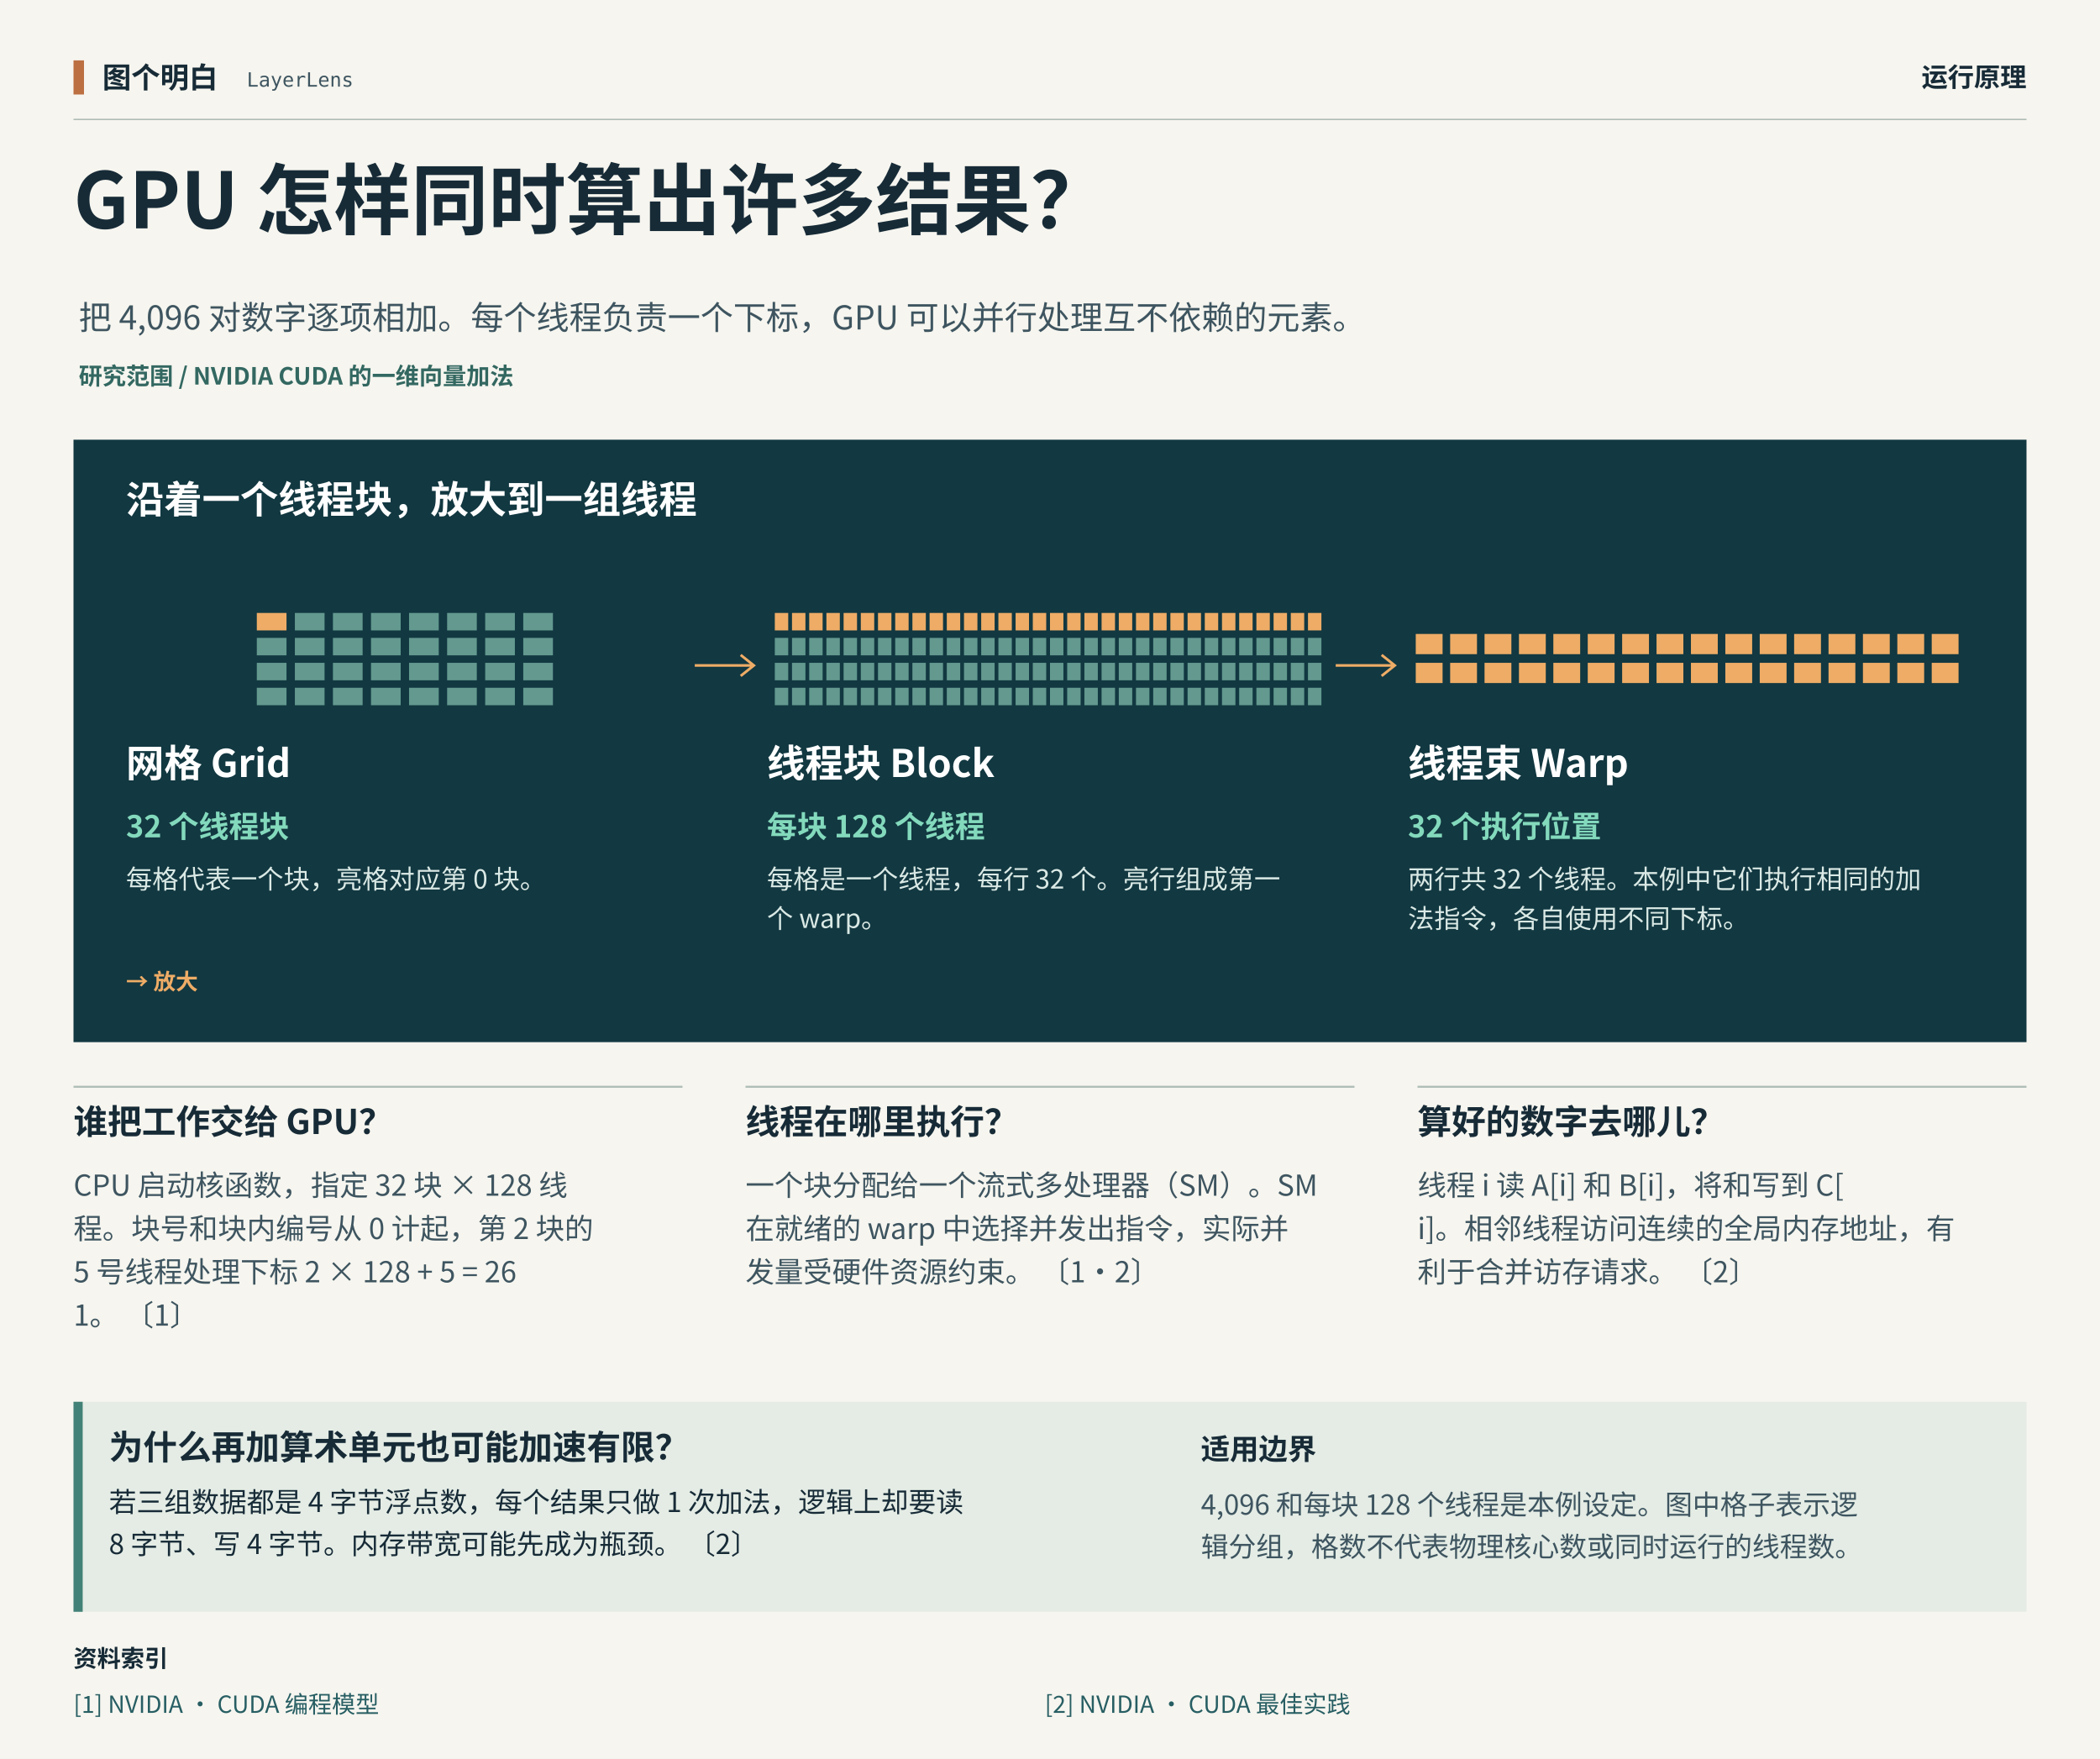
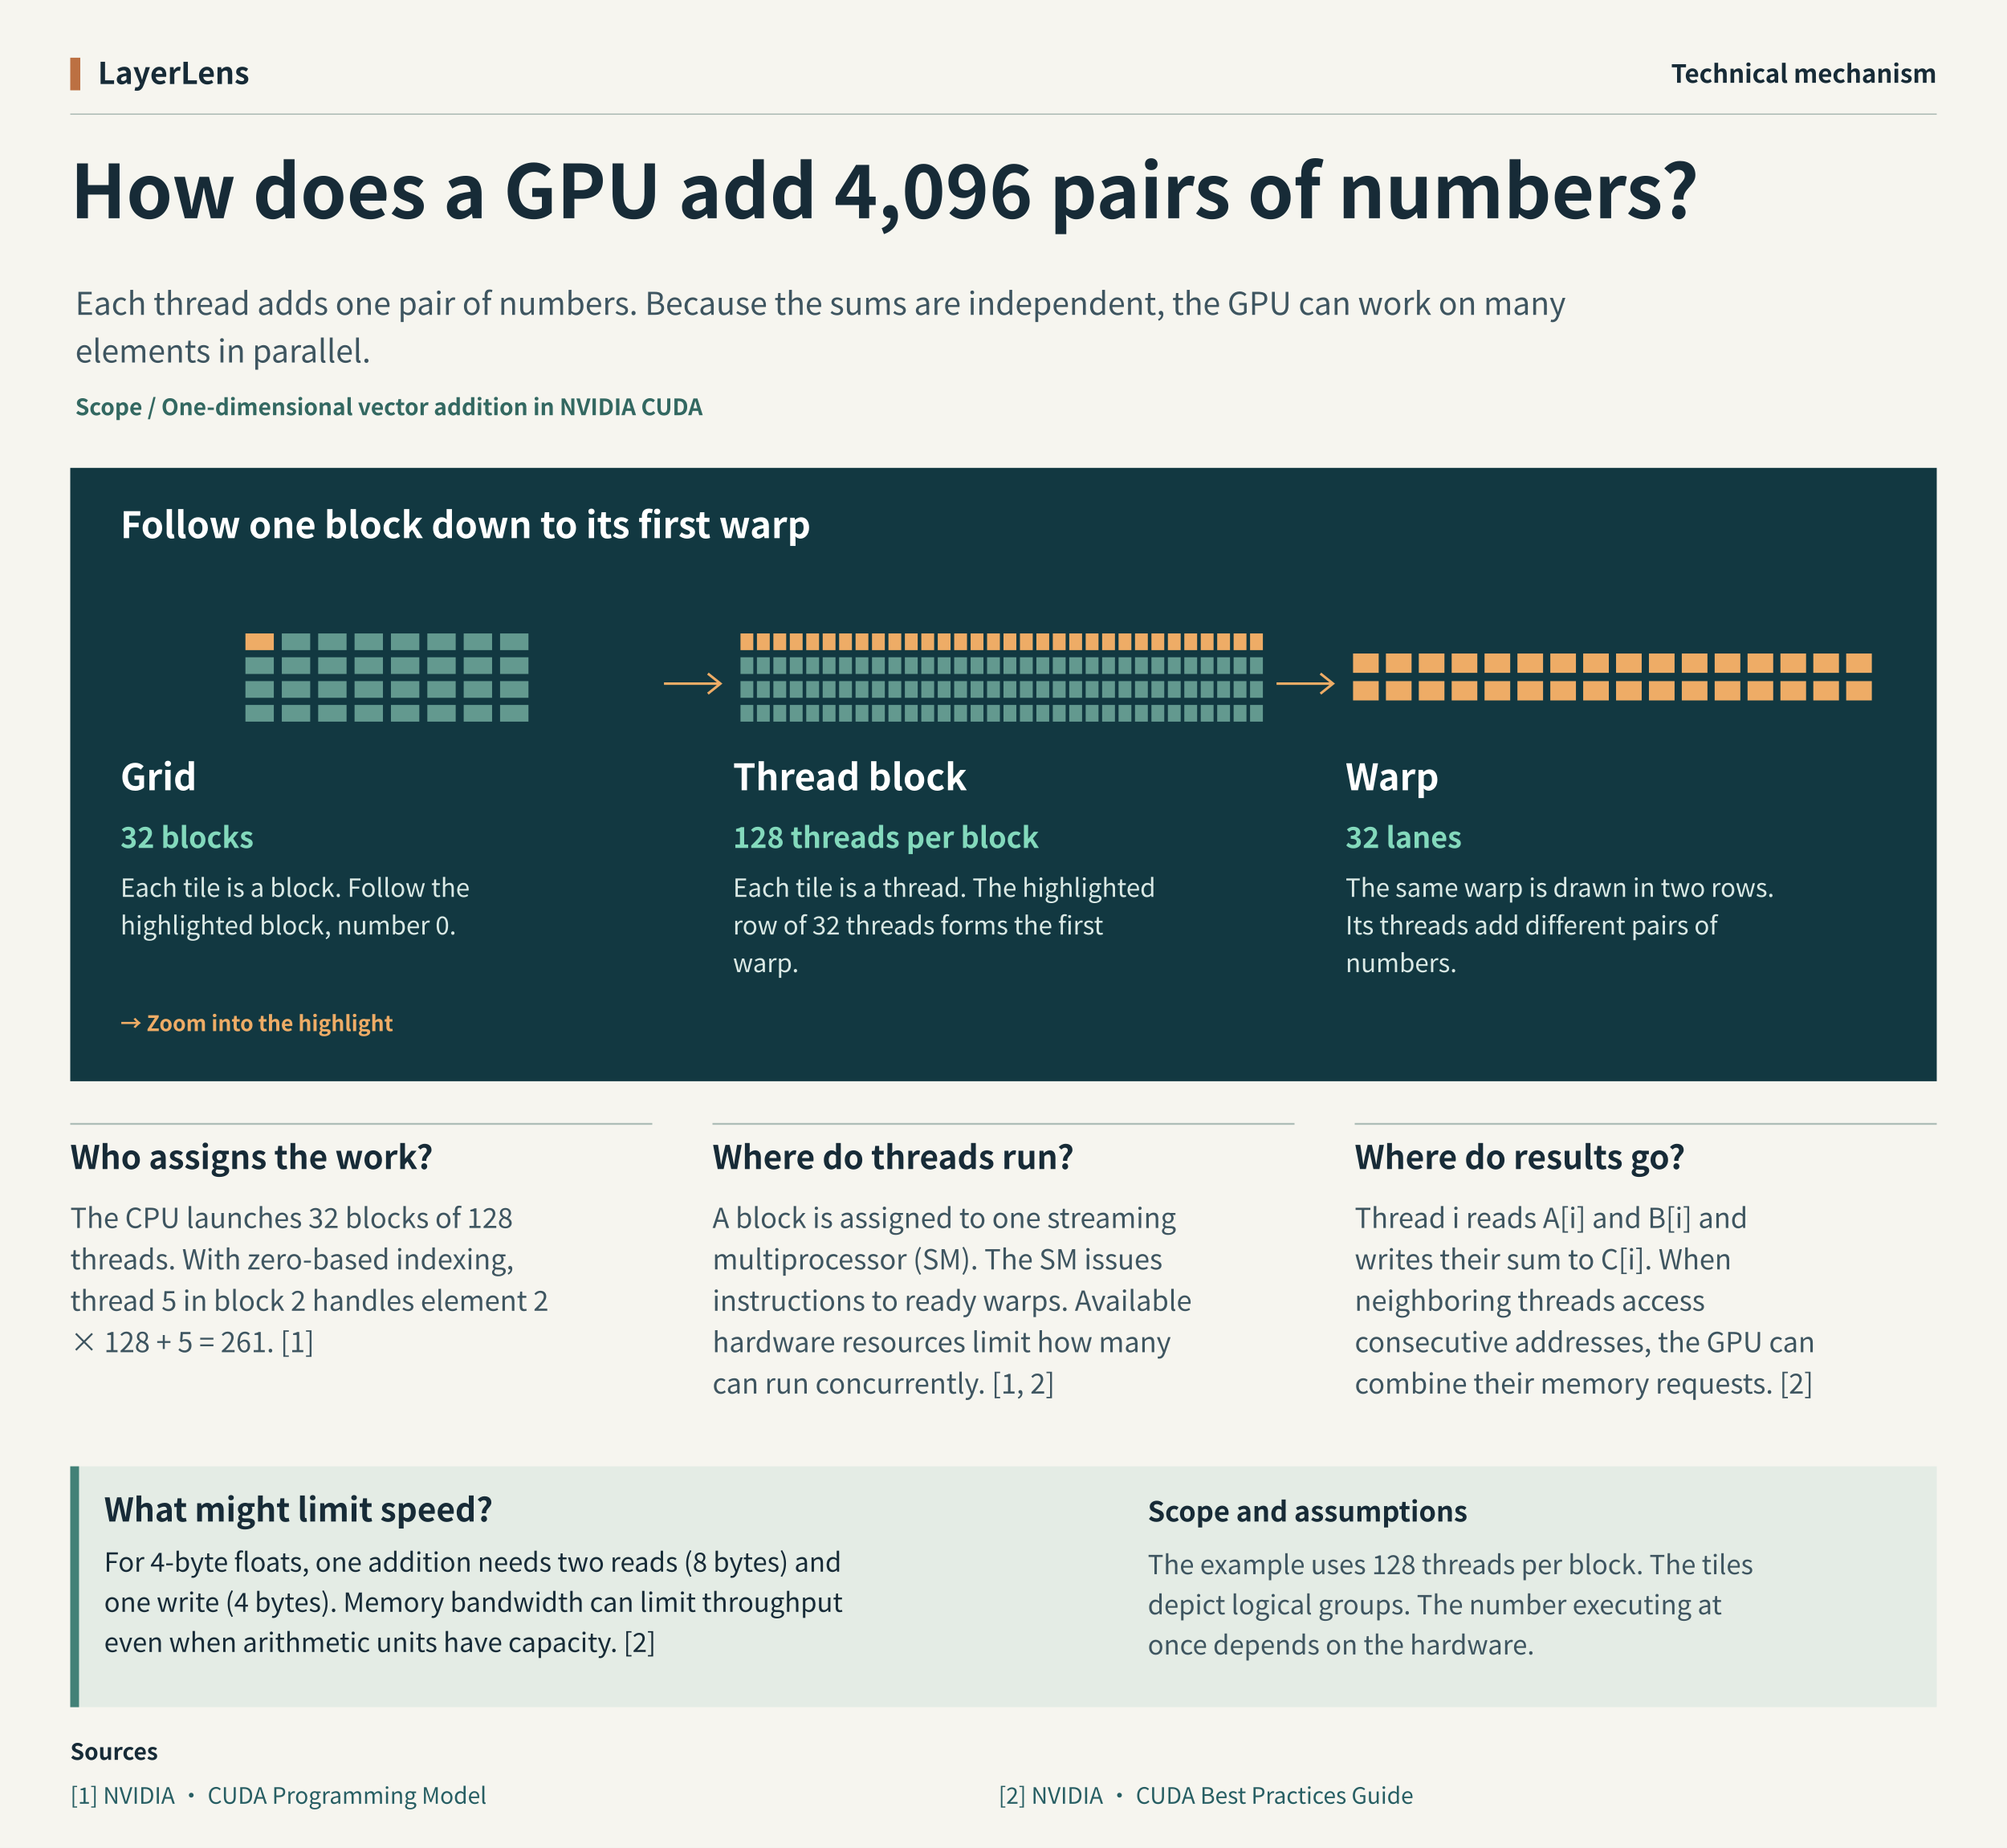
- <svg xmlns="http://www.w3.org/2000/svg" xmlns:xlink="http://www.w3.org/1999/xlink" width="1600" height="1340" viewBox="0 0 1600 1340" role="img" aria-labelledby="t d">
-   <rect x="0" y="0" width="1600" height="1340" fill="#f6f5ef" />
+ <svg xmlns="http://www.w3.org/2000/svg" xmlns:xlink="http://www.w3.org/1999/xlink" width="1600" height="1473" viewBox="0 0 1600 1473" role="img" aria-labelledby="t d">
+   <rect x="0" y="0" width="1600" height="1473" fill="#f6f5ef" />
  <g font-family="PingFang SC,Microsoft YaHei,Noto Sans CJK SC,Arial,sans-serif">
    <rect x="56" y="46" width="8" height="26" fill="#bc7042" />
-     <text x="78" y="67" fill="#172b37" font-size="22" font-weight="700">图个明白</text>
-     <text x="188" y="66" fill="#3e5560" font-size="15" font-weight="500" font-family="Menlo,Consolas,monospace">LayerLens</text>
-     <text x="1544" y="66" fill="#172b37" font-size="20" font-weight="600" text-anchor="end">运行原理</text>
+     <text x="78" y="67" fill="#172b37" font-size="24" font-weight="700">LayerLens</text>
+     <text x="1544" y="66" fill="#172b37" font-size="20" font-weight="600" text-anchor="end">Technical mechanism</text>
    <path d="M56 91H1544" fill="none" stroke="#adbbb4" stroke-width="1" />
-     <text x="56" y="174" fill="#172b37" font-size="59" font-weight="750">GPU 怎样同时算出许多结果？</text>
-     <text x="60" y="251" fill="#3e5560" font-size="25" font-weight="400">把 4,096 对数字逐项相加。每个线程负责一个下标，GPU 可以并行处理互不依赖的元素。</text>
-     <text x="60" y="293" fill="#336861" font-size="18" font-weight="550">研究范围  /  NVIDIA CUDA 的一维向量加法</text>
-     <rect x="56" y="335" width="1488" height="459" fill="#123841" />
-     <text x="96" y="391" fill="#ffffff" font-size="29" font-weight="650">沿着一个线程块，放大到一组线程</text>
-     <rect x="195.667" y="467" width="22.62" height="13.3" fill="#eeac66" />
-     <rect x="224.667" y="467" width="22.62" height="13.3" fill="#63998f" />
-     <rect x="253.667" y="467" width="22.62" height="13.3" fill="#63998f" />
-     <rect x="282.667" y="467" width="22.62" height="13.3" fill="#63998f" />
-     <rect x="311.667" y="467" width="22.62" height="13.3" fill="#63998f" />
-     <rect x="340.667" y="467" width="22.62" height="13.3" fill="#63998f" />
-     <rect x="369.667" y="467" width="22.62" height="13.3" fill="#63998f" />
-     <rect x="398.667" y="467" width="22.62" height="13.3" fill="#63998f" />
-     <rect x="195.667" y="486" width="22.62" height="13.3" fill="#63998f" />
-     <rect x="224.667" y="486" width="22.62" height="13.3" fill="#63998f" />
-     <rect x="253.667" y="486" width="22.62" height="13.3" fill="#63998f" />
-     <rect x="282.667" y="486" width="22.62" height="13.3" fill="#63998f" />
-     <rect x="311.667" y="486" width="22.62" height="13.3" fill="#63998f" />
-     <rect x="340.667" y="486" width="22.62" height="13.3" fill="#63998f" />
-     <rect x="369.667" y="486" width="22.62" height="13.3" fill="#63998f" />
-     <rect x="398.667" y="486" width="22.62" height="13.3" fill="#63998f" />
-     <rect x="195.667" y="505" width="22.62" height="13.3" fill="#63998f" />
+     <text x="56" y="174" fill="#172b37" font-size="59" font-weight="750">How does a GPU add 4,096 pairs of numbers?</text>
+     <text x="60" y="251" fill="#3e5560" font-size="25" font-weight="400">Each thread adds one pair of numbers. Because the sums are independent, the GPU can work on many</text>
+     <text x="60" y="289" fill="#3e5560" font-size="25" font-weight="400">elements in parallel.</text>
+     <text x="60" y="331" fill="#336861" font-size="18" font-weight="550">Scope  /  One-dimensional vector addition in NVIDIA CUDA</text>
+     <rect x="56" y="373" width="1488" height="489" fill="#123841" />
+     <text x="96" y="429" fill="#ffffff" font-size="29" font-weight="650">Follow one block down to its first warp</text>
+     <rect x="195.667" y="505" width="22.62" height="13.3" fill="#eeac66" />
    <rect x="224.667" y="505" width="22.62" height="13.3" fill="#63998f" />
    <rect x="253.667" y="505" width="22.62" height="13.3" fill="#63998f" />
    <rect x="282.667" y="505" width="22.62" height="13.3" fill="#63998f" />
    <rect x="311.667" y="505" width="22.62" height="13.3" fill="#63998f" />
    <rect x="340.667" y="505" width="22.62" height="13.3" fill="#63998f" />
    <rect x="369.667" y="505" width="22.62" height="13.3" fill="#63998f" />
    <rect x="398.667" y="505" width="22.62" height="13.3" fill="#63998f" />
    <rect x="195.667" y="524" width="22.62" height="13.3" fill="#63998f" />
    <rect x="224.667" y="524" width="22.62" height="13.3" fill="#63998f" />
    <rect x="253.667" y="524" width="22.62" height="13.3" fill="#63998f" />
    <rect x="282.667" y="524" width="22.62" height="13.3" fill="#63998f" />
    <rect x="311.667" y="524" width="22.62" height="13.3" fill="#63998f" />
    <rect x="340.667" y="524" width="22.62" height="13.3" fill="#63998f" />
    <rect x="369.667" y="524" width="22.62" height="13.3" fill="#63998f" />
    <rect x="398.667" y="524" width="22.62" height="13.3" fill="#63998f" />
-     <text x="96" y="592" fill="#ffffff" font-size="29" font-weight="700">网格 Grid</text>
-     <text x="96" y="638" fill="#83d9bc" font-size="23" font-weight="570">32 个线程块</text>
-     <text x="96" y="677" fill="#dae9e5" font-size="20" font-weight="400">每格代表一个块，亮格对应第 0 块。</text>
-     <path d="M529.333 507h45m-10-8 10 8-10 8" fill="none" stroke="#eeac66" stroke-width="2" />
-     <rect x="590.333" y="467" width="10.221" height="13.3" fill="#eeac66" />
-     <rect x="603.437" y="467" width="10.221" height="13.3" fill="#eeac66" />
-     <rect x="616.542" y="467" width="10.221" height="13.3" fill="#eeac66" />
-     <rect x="629.646" y="467" width="10.221" height="13.3" fill="#eeac66" />
-     <rect x="642.75" y="467" width="10.221" height="13.3" fill="#eeac66" />
-     <rect x="655.854" y="467" width="10.221" height="13.3" fill="#eeac66" />
-     <rect x="668.958" y="467" width="10.221" height="13.3" fill="#eeac66" />
-     <rect x="682.062" y="467" width="10.221" height="13.3" fill="#eeac66" />
-     <rect x="695.167" y="467" width="10.221" height="13.3" fill="#eeac66" />
-     <rect x="708.271" y="467" width="10.221" height="13.3" fill="#eeac66" />
-     <rect x="721.375" y="467" width="10.221" height="13.3" fill="#eeac66" />
-     <rect x="734.479" y="467" width="10.221" height="13.3" fill="#eeac66" />
-     <rect x="747.583" y="467" width="10.221" height="13.3" fill="#eeac66" />
-     <rect x="760.687" y="467" width="10.221" height="13.3" fill="#eeac66" />
-     <rect x="773.792" y="467" width="10.221" height="13.3" fill="#eeac66" />
-     <rect x="786.896" y="467" width="10.221" height="13.3" fill="#eeac66" />
-     <rect x="800" y="467" width="10.221" height="13.3" fill="#eeac66" />
-     <rect x="813.104" y="467" width="10.221" height="13.3" fill="#eeac66" />
-     <rect x="826.208" y="467" width="10.221" height="13.3" fill="#eeac66" />
-     <rect x="839.312" y="467" width="10.221" height="13.3" fill="#eeac66" />
-     <rect x="852.417" y="467" width="10.221" height="13.3" fill="#eeac66" />
-     <rect x="865.521" y="467" width="10.221" height="13.3" fill="#eeac66" />
-     <rect x="878.625" y="467" width="10.221" height="13.3" fill="#eeac66" />
-     <rect x="891.729" y="467" width="10.221" height="13.3" fill="#eeac66" />
-     <rect x="904.833" y="467" width="10.221" height="13.3" fill="#eeac66" />
-     <rect x="917.937" y="467" width="10.221" height="13.3" fill="#eeac66" />
-     <rect x="931.042" y="467" width="10.221" height="13.3" fill="#eeac66" />
-     <rect x="944.146" y="467" width="10.221" height="13.3" fill="#eeac66" />
-     <rect x="957.25" y="467" width="10.221" height="13.3" fill="#eeac66" />
-     <rect x="970.354" y="467" width="10.221" height="13.3" fill="#eeac66" />
-     <rect x="983.458" y="467" width="10.221" height="13.3" fill="#eeac66" />
-     <rect x="996.562" y="467" width="10.221" height="13.3" fill="#eeac66" />
-     <rect x="590.333" y="486" width="10.221" height="13.3" fill="#63998f" />
-     <rect x="603.437" y="486" width="10.221" height="13.3" fill="#63998f" />
-     <rect x="616.542" y="486" width="10.221" height="13.3" fill="#63998f" />
-     <rect x="629.646" y="486" width="10.221" height="13.3" fill="#63998f" />
-     <rect x="642.75" y="486" width="10.221" height="13.3" fill="#63998f" />
-     <rect x="655.854" y="486" width="10.221" height="13.3" fill="#63998f" />
-     <rect x="668.958" y="486" width="10.221" height="13.3" fill="#63998f" />
-     <rect x="682.062" y="486" width="10.221" height="13.3" fill="#63998f" />
-     <rect x="695.167" y="486" width="10.221" height="13.3" fill="#63998f" />
-     <rect x="708.271" y="486" width="10.221" height="13.3" fill="#63998f" />
-     <rect x="721.375" y="486" width="10.221" height="13.3" fill="#63998f" />
-     <rect x="734.479" y="486" width="10.221" height="13.3" fill="#63998f" />
-     <rect x="747.583" y="486" width="10.221" height="13.3" fill="#63998f" />
-     <rect x="760.687" y="486" width="10.221" height="13.3" fill="#63998f" />
-     <rect x="773.792" y="486" width="10.221" height="13.3" fill="#63998f" />
-     <rect x="786.896" y="486" width="10.221" height="13.3" fill="#63998f" />
-     <rect x="800" y="486" width="10.221" height="13.3" fill="#63998f" />
-     <rect x="813.104" y="486" width="10.221" height="13.3" fill="#63998f" />
-     <rect x="826.208" y="486" width="10.221" height="13.3" fill="#63998f" />
-     <rect x="839.312" y="486" width="10.221" height="13.3" fill="#63998f" />
-     <rect x="852.417" y="486" width="10.221" height="13.3" fill="#63998f" />
-     <rect x="865.521" y="486" width="10.221" height="13.3" fill="#63998f" />
-     <rect x="878.625" y="486" width="10.221" height="13.3" fill="#63998f" />
-     <rect x="891.729" y="486" width="10.221" height="13.3" fill="#63998f" />
-     <rect x="904.833" y="486" width="10.221" height="13.3" fill="#63998f" />
-     <rect x="917.937" y="486" width="10.221" height="13.3" fill="#63998f" />
-     <rect x="931.042" y="486" width="10.221" height="13.3" fill="#63998f" />
-     <rect x="944.146" y="486" width="10.221" height="13.3" fill="#63998f" />
-     <rect x="957.25" y="486" width="10.221" height="13.3" fill="#63998f" />
-     <rect x="970.354" y="486" width="10.221" height="13.3" fill="#63998f" />
-     <rect x="983.458" y="486" width="10.221" height="13.3" fill="#63998f" />
-     <rect x="996.562" y="486" width="10.221" height="13.3" fill="#63998f" />
-     <rect x="590.333" y="505" width="10.221" height="13.3" fill="#63998f" />
-     <rect x="603.437" y="505" width="10.221" height="13.3" fill="#63998f" />
-     <rect x="616.542" y="505" width="10.221" height="13.3" fill="#63998f" />
-     <rect x="629.646" y="505" width="10.221" height="13.3" fill="#63998f" />
-     <rect x="642.75" y="505" width="10.221" height="13.3" fill="#63998f" />
-     <rect x="655.854" y="505" width="10.221" height="13.3" fill="#63998f" />
-     <rect x="668.958" y="505" width="10.221" height="13.3" fill="#63998f" />
-     <rect x="682.062" y="505" width="10.221" height="13.3" fill="#63998f" />
-     <rect x="695.167" y="505" width="10.221" height="13.3" fill="#63998f" />
-     <rect x="708.271" y="505" width="10.221" height="13.3" fill="#63998f" />
-     <rect x="721.375" y="505" width="10.221" height="13.3" fill="#63998f" />
-     <rect x="734.479" y="505" width="10.221" height="13.3" fill="#63998f" />
-     <rect x="747.583" y="505" width="10.221" height="13.3" fill="#63998f" />
-     <rect x="760.687" y="505" width="10.221" height="13.3" fill="#63998f" />
-     <rect x="773.792" y="505" width="10.221" height="13.3" fill="#63998f" />
-     <rect x="786.896" y="505" width="10.221" height="13.3" fill="#63998f" />
-     <rect x="800" y="505" width="10.221" height="13.3" fill="#63998f" />
-     <rect x="813.104" y="505" width="10.221" height="13.3" fill="#63998f" />
-     <rect x="826.208" y="505" width="10.221" height="13.3" fill="#63998f" />
-     <rect x="839.312" y="505" width="10.221" height="13.3" fill="#63998f" />
-     <rect x="852.417" y="505" width="10.221" height="13.3" fill="#63998f" />
-     <rect x="865.521" y="505" width="10.221" height="13.3" fill="#63998f" />
-     <rect x="878.625" y="505" width="10.221" height="13.3" fill="#63998f" />
-     <rect x="891.729" y="505" width="10.221" height="13.3" fill="#63998f" />
-     <rect x="904.833" y="505" width="10.221" height="13.3" fill="#63998f" />
-     <rect x="917.937" y="505" width="10.221" height="13.3" fill="#63998f" />
-     <rect x="931.042" y="505" width="10.221" height="13.3" fill="#63998f" />
-     <rect x="944.146" y="505" width="10.221" height="13.3" fill="#63998f" />
-     <rect x="957.25" y="505" width="10.221" height="13.3" fill="#63998f" />
-     <rect x="970.354" y="505" width="10.221" height="13.3" fill="#63998f" />
-     <rect x="983.458" y="505" width="10.221" height="13.3" fill="#63998f" />
-     <rect x="996.562" y="505" width="10.221" height="13.3" fill="#63998f" />
+     <rect x="195.667" y="543" width="22.62" height="13.3" fill="#63998f" />
+     <rect x="224.667" y="543" width="22.62" height="13.3" fill="#63998f" />
+     <rect x="253.667" y="543" width="22.62" height="13.3" fill="#63998f" />
+     <rect x="282.667" y="543" width="22.62" height="13.3" fill="#63998f" />
+     <rect x="311.667" y="543" width="22.62" height="13.3" fill="#63998f" />
+     <rect x="340.667" y="543" width="22.62" height="13.3" fill="#63998f" />
+     <rect x="369.667" y="543" width="22.62" height="13.3" fill="#63998f" />
+     <rect x="398.667" y="543" width="22.62" height="13.3" fill="#63998f" />
+     <rect x="195.667" y="562" width="22.62" height="13.3" fill="#63998f" />
+     <rect x="224.667" y="562" width="22.62" height="13.3" fill="#63998f" />
+     <rect x="253.667" y="562" width="22.62" height="13.3" fill="#63998f" />
+     <rect x="282.667" y="562" width="22.62" height="13.3" fill="#63998f" />
+     <rect x="311.667" y="562" width="22.62" height="13.3" fill="#63998f" />
+     <rect x="340.667" y="562" width="22.62" height="13.3" fill="#63998f" />
+     <rect x="369.667" y="562" width="22.62" height="13.3" fill="#63998f" />
+     <rect x="398.667" y="562" width="22.62" height="13.3" fill="#63998f" />
+     <text x="96" y="630" fill="#ffffff" font-size="29" font-weight="700">Grid</text>
+     <text x="96" y="676" fill="#83d9bc" font-size="23" font-weight="570">32 blocks</text>
+     <text x="96" y="715" fill="#dae9e5" font-size="20" font-weight="400">Each tile is a block. Follow the</text>
+     <text x="96" y="745" fill="#dae9e5" font-size="20" font-weight="400">highlighted block, number 0.</text>
+     <path d="M529.333 545h45m-10-8 10 8-10 8" fill="none" stroke="#eeac66" stroke-width="2" />
+     <rect x="590.333" y="505" width="10.221" height="13.3" fill="#eeac66" />
+     <rect x="603.437" y="505" width="10.221" height="13.3" fill="#eeac66" />
+     <rect x="616.542" y="505" width="10.221" height="13.3" fill="#eeac66" />
+     <rect x="629.646" y="505" width="10.221" height="13.3" fill="#eeac66" />
+     <rect x="642.75" y="505" width="10.221" height="13.3" fill="#eeac66" />
+     <rect x="655.854" y="505" width="10.221" height="13.3" fill="#eeac66" />
+     <rect x="668.958" y="505" width="10.221" height="13.3" fill="#eeac66" />
+     <rect x="682.062" y="505" width="10.221" height="13.3" fill="#eeac66" />
+     <rect x="695.167" y="505" width="10.221" height="13.3" fill="#eeac66" />
+     <rect x="708.271" y="505" width="10.221" height="13.3" fill="#eeac66" />
+     <rect x="721.375" y="505" width="10.221" height="13.3" fill="#eeac66" />
+     <rect x="734.479" y="505" width="10.221" height="13.3" fill="#eeac66" />
+     <rect x="747.583" y="505" width="10.221" height="13.3" fill="#eeac66" />
+     <rect x="760.687" y="505" width="10.221" height="13.3" fill="#eeac66" />
+     <rect x="773.792" y="505" width="10.221" height="13.3" fill="#eeac66" />
+     <rect x="786.896" y="505" width="10.221" height="13.3" fill="#eeac66" />
+     <rect x="800" y="505" width="10.221" height="13.3" fill="#eeac66" />
+     <rect x="813.104" y="505" width="10.221" height="13.3" fill="#eeac66" />
+     <rect x="826.208" y="505" width="10.221" height="13.3" fill="#eeac66" />
+     <rect x="839.312" y="505" width="10.221" height="13.3" fill="#eeac66" />
+     <rect x="852.417" y="505" width="10.221" height="13.3" fill="#eeac66" />
+     <rect x="865.521" y="505" width="10.221" height="13.3" fill="#eeac66" />
+     <rect x="878.625" y="505" width="10.221" height="13.3" fill="#eeac66" />
+     <rect x="891.729" y="505" width="10.221" height="13.3" fill="#eeac66" />
+     <rect x="904.833" y="505" width="10.221" height="13.3" fill="#eeac66" />
+     <rect x="917.937" y="505" width="10.221" height="13.3" fill="#eeac66" />
+     <rect x="931.042" y="505" width="10.221" height="13.3" fill="#eeac66" />
+     <rect x="944.146" y="505" width="10.221" height="13.3" fill="#eeac66" />
+     <rect x="957.25" y="505" width="10.221" height="13.3" fill="#eeac66" />
+     <rect x="970.354" y="505" width="10.221" height="13.3" fill="#eeac66" />
+     <rect x="983.458" y="505" width="10.221" height="13.3" fill="#eeac66" />
+     <rect x="996.562" y="505" width="10.221" height="13.3" fill="#eeac66" />
    <rect x="590.333" y="524" width="10.221" height="13.3" fill="#63998f" />
    <rect x="603.437" y="524" width="10.221" height="13.3" fill="#63998f" />
    <rect x="616.542" y="524" width="10.221" height="13.3" fill="#63998f" />
    <rect x="629.646" y="524" width="10.221" height="13.3" fill="#63998f" />
    <rect x="642.75" y="524" width="10.221" height="13.3" fill="#63998f" />
    <rect x="655.854" y="524" width="10.221" height="13.3" fill="#63998f" />
    <rect x="668.958" y="524" width="10.221" height="13.3" fill="#63998f" />
    <rect x="682.062" y="524" width="10.221" height="13.3" fill="#63998f" />
    <rect x="695.167" y="524" width="10.221" height="13.3" fill="#63998f" />
    <rect x="708.271" y="524" width="10.221" height="13.3" fill="#63998f" />
    <rect x="721.375" y="524" width="10.221" height="13.3" fill="#63998f" />
    <rect x="734.479" y="524" width="10.221" height="13.3" fill="#63998f" />
    <rect x="747.583" y="524" width="10.221" height="13.3" fill="#63998f" />
    <rect x="760.687" y="524" width="10.221" height="13.3" fill="#63998f" />
    <rect x="773.792" y="524" width="10.221" height="13.3" fill="#63998f" />
    <rect x="786.896" y="524" width="10.221" height="13.3" fill="#63998f" />
    <rect x="800" y="524" width="10.221" height="13.3" fill="#63998f" />
    <rect x="813.104" y="524" width="10.221" height="13.3" fill="#63998f" />
    <rect x="826.208" y="524" width="10.221" height="13.3" fill="#63998f" />
    <rect x="839.312" y="524" width="10.221" height="13.3" fill="#63998f" />
    <rect x="852.417" y="524" width="10.221" height="13.3" fill="#63998f" />
    <rect x="865.521" y="524" width="10.221" height="13.3" fill="#63998f" />
    <rect x="878.625" y="524" width="10.221" height="13.3" fill="#63998f" />
    <rect x="891.729" y="524" width="10.221" height="13.3" fill="#63998f" />
    <rect x="904.833" y="524" width="10.221" height="13.3" fill="#63998f" />
    <rect x="917.937" y="524" width="10.221" height="13.3" fill="#63998f" />
    <rect x="931.042" y="524" width="10.221" height="13.3" fill="#63998f" />
    <rect x="944.146" y="524" width="10.221" height="13.3" fill="#63998f" />
    <rect x="957.25" y="524" width="10.221" height="13.3" fill="#63998f" />
    <rect x="970.354" y="524" width="10.221" height="13.3" fill="#63998f" />
    <rect x="983.458" y="524" width="10.221" height="13.3" fill="#63998f" />
    <rect x="996.562" y="524" width="10.221" height="13.3" fill="#63998f" />
-     <text x="584.333" y="592" fill="#ffffff" font-size="29" font-weight="700">线程块 Block</text>
-     <text x="584.333" y="638" fill="#83d9bc" font-size="23" font-weight="570">每块 128 个线程</text>
-     <text x="584.333" y="677" fill="#dae9e5" font-size="20" font-weight="400">每格是一个线程，每行 32 个。亮行组成第一</text>
-     <text x="584.333" y="707" fill="#dae9e5" font-size="20" font-weight="400">个 warp。</text>
-     <path d="M1017.667 507h45m-10-8 10 8-10 8" fill="none" stroke="#eeac66" stroke-width="2" />
-     <rect x="1078.667" y="483" width="20.442" height="15.4" fill="#eeac66" />
-     <rect x="1104.875" y="483" width="20.442" height="15.4" fill="#eeac66" />
-     <rect x="1131.083" y="483" width="20.442" height="15.4" fill="#eeac66" />
-     <rect x="1157.292" y="483" width="20.442" height="15.4" fill="#eeac66" />
-     <rect x="1183.5" y="483" width="20.442" height="15.4" fill="#eeac66" />
-     <rect x="1209.708" y="483" width="20.442" height="15.4" fill="#eeac66" />
-     <rect x="1235.917" y="483" width="20.442" height="15.4" fill="#eeac66" />
-     <rect x="1262.125" y="483" width="20.442" height="15.4" fill="#eeac66" />
-     <rect x="1288.333" y="483" width="20.442" height="15.4" fill="#eeac66" />
-     <rect x="1314.542" y="483" width="20.442" height="15.4" fill="#eeac66" />
-     <rect x="1340.75" y="483" width="20.442" height="15.4" fill="#eeac66" />
-     <rect x="1366.958" y="483" width="20.442" height="15.4" fill="#eeac66" />
-     <rect x="1393.167" y="483" width="20.442" height="15.4" fill="#eeac66" />
-     <rect x="1419.375" y="483" width="20.442" height="15.4" fill="#eeac66" />
-     <rect x="1445.583" y="483" width="20.442" height="15.4" fill="#eeac66" />
-     <rect x="1471.792" y="483" width="20.442" height="15.4" fill="#eeac66" />
-     <rect x="1078.667" y="505" width="20.442" height="15.4" fill="#eeac66" />
-     <rect x="1104.875" y="505" width="20.442" height="15.4" fill="#eeac66" />
-     <rect x="1131.083" y="505" width="20.442" height="15.4" fill="#eeac66" />
-     <rect x="1157.292" y="505" width="20.442" height="15.4" fill="#eeac66" />
-     <rect x="1183.5" y="505" width="20.442" height="15.4" fill="#eeac66" />
-     <rect x="1209.708" y="505" width="20.442" height="15.4" fill="#eeac66" />
-     <rect x="1235.917" y="505" width="20.442" height="15.4" fill="#eeac66" />
-     <rect x="1262.125" y="505" width="20.442" height="15.4" fill="#eeac66" />
-     <rect x="1288.333" y="505" width="20.442" height="15.4" fill="#eeac66" />
-     <rect x="1314.542" y="505" width="20.442" height="15.4" fill="#eeac66" />
-     <rect x="1340.75" y="505" width="20.442" height="15.4" fill="#eeac66" />
-     <rect x="1366.958" y="505" width="20.442" height="15.4" fill="#eeac66" />
-     <rect x="1393.167" y="505" width="20.442" height="15.4" fill="#eeac66" />
-     <rect x="1419.375" y="505" width="20.442" height="15.4" fill="#eeac66" />
-     <rect x="1445.583" y="505" width="20.442" height="15.4" fill="#eeac66" />
-     <rect x="1471.792" y="505" width="20.442" height="15.4" fill="#eeac66" />
-     <text x="1072.667" y="592" fill="#ffffff" font-size="29" font-weight="700">线程束 Warp</text>
-     <text x="1072.667" y="638" fill="#83d9bc" font-size="23" font-weight="570">32 个执行位置</text>
-     <text x="1072.667" y="677" fill="#dae9e5" font-size="20" font-weight="400">两行共 32 个线程。本例中它们执行相同的加</text>
-     <text x="1072.667" y="707" fill="#dae9e5" font-size="20" font-weight="400">法指令，各自使用不同下标。</text>
-     <text x="96" y="754" fill="#eeac66" font-size="17" font-weight="550">→  放大</text>
-     <path d="M56 828h464" fill="none" stroke="#aebdb7" stroke-width="1.5" />
-     <text x="56" y="864" fill="#172b37" font-size="26" font-weight="700">谁把工作交给 GPU？</text>
-     <text x="56" y="911" fill="#3e5560" font-size="22" font-weight="400">CPU 启动核函数，指定 32 块 × 128 线</text>
-     <text x="56" y="944" fill="#3e5560" font-size="22" font-weight="400">程。块号和块内编号从 0 计起，第 2 块的</text>
-     <text x="56" y="977" fill="#3e5560" font-size="22" font-weight="400">5 号线程处理下标 2 × 128 + 5 = 26</text>
-     <text x="56" y="1010" fill="#3e5560" font-size="22" font-weight="400">1。  〔1〕</text>
-     <path d="M568 828h464" fill="none" stroke="#aebdb7" stroke-width="1.5" />
-     <text x="568" y="864" fill="#172b37" font-size="26" font-weight="700">线程在哪里执行？</text>
-     <text x="568" y="911" fill="#3e5560" font-size="22" font-weight="400">一个块分配给一个流式多处理器（SM）。SM</text>
-     <text x="568" y="944" fill="#3e5560" font-size="22" font-weight="400">在就绪的 warp 中选择并发出指令，实际并</text>
-     <text x="568" y="977" fill="#3e5560" font-size="22" font-weight="400">发量受硬件资源约束。  〔1·2〕</text>
-     <path d="M1080 828h464" fill="none" stroke="#aebdb7" stroke-width="1.5" />
-     <text x="1080" y="864" fill="#172b37" font-size="26" font-weight="700">算好的数字去哪儿？</text>
-     <text x="1080" y="911" fill="#3e5560" font-size="22" font-weight="400">线程 i 读 A[i] 和 B[i]，将和写到 C[</text>
-     <text x="1080" y="944" fill="#3e5560" font-size="22" font-weight="400">i]。相邻线程访问连续的全局内存地址，有</text>
-     <text x="1080" y="977" fill="#3e5560" font-size="22" font-weight="400">利于合并访存请求。  〔2〕</text>
-     <rect x="56" y="1068" width="1488" height="160" fill="#e4ece5" />
-     <rect x="56" y="1068" width="7" height="160" fill="#428177" />
-     <text x="83" y="1112" fill="#172b37" font-size="26" font-weight="700">为什么再加算术单元也可能加速有限？</text>
-     <text x="83" y="1152" fill="#172b37" font-size="21" font-weight="400">若三组数据都是 4 字节浮点数，每个结果只做 1 次加法，逻辑上却要读</text>
-     <text x="83" y="1184" fill="#172b37" font-size="21" font-weight="400">8 字节、写 4 字节。内存带宽可能先成为瓶颈。  〔2〕</text>
-     <text x="915" y="1112" fill="#172b37" font-size="22" font-weight="680">适用边界</text>
-     <text x="915" y="1154" fill="#3e5560" font-size="21" font-weight="400">4,096 和每块 128 个线程是本例设定。图中格子表示逻</text>
-     <text x="915" y="1186" fill="#3e5560" font-size="21" font-weight="400">辑分组，格数不代表物理核心数或同时运行的线程数。</text>
-     <text x="56" y="1270" fill="#172b37" font-size="18" font-weight="700">资料索引</text>
+     <rect x="590.333" y="543" width="10.221" height="13.3" fill="#63998f" />
+     <rect x="603.437" y="543" width="10.221" height="13.3" fill="#63998f" />
+     <rect x="616.542" y="543" width="10.221" height="13.3" fill="#63998f" />
+     <rect x="629.646" y="543" width="10.221" height="13.3" fill="#63998f" />
+     <rect x="642.75" y="543" width="10.221" height="13.3" fill="#63998f" />
+     <rect x="655.854" y="543" width="10.221" height="13.3" fill="#63998f" />
+     <rect x="668.958" y="543" width="10.221" height="13.3" fill="#63998f" />
+     <rect x="682.062" y="543" width="10.221" height="13.3" fill="#63998f" />
+     <rect x="695.167" y="543" width="10.221" height="13.3" fill="#63998f" />
+     <rect x="708.271" y="543" width="10.221" height="13.3" fill="#63998f" />
+     <rect x="721.375" y="543" width="10.221" height="13.3" fill="#63998f" />
+     <rect x="734.479" y="543" width="10.221" height="13.3" fill="#63998f" />
+     <rect x="747.583" y="543" width="10.221" height="13.3" fill="#63998f" />
+     <rect x="760.687" y="543" width="10.221" height="13.3" fill="#63998f" />
+     <rect x="773.792" y="543" width="10.221" height="13.3" fill="#63998f" />
+     <rect x="786.896" y="543" width="10.221" height="13.3" fill="#63998f" />
+     <rect x="800" y="543" width="10.221" height="13.3" fill="#63998f" />
+     <rect x="813.104" y="543" width="10.221" height="13.3" fill="#63998f" />
+     <rect x="826.208" y="543" width="10.221" height="13.3" fill="#63998f" />
+     <rect x="839.312" y="543" width="10.221" height="13.3" fill="#63998f" />
+     <rect x="852.417" y="543" width="10.221" height="13.3" fill="#63998f" />
+     <rect x="865.521" y="543" width="10.221" height="13.3" fill="#63998f" />
+     <rect x="878.625" y="543" width="10.221" height="13.3" fill="#63998f" />
+     <rect x="891.729" y="543" width="10.221" height="13.3" fill="#63998f" />
+     <rect x="904.833" y="543" width="10.221" height="13.3" fill="#63998f" />
+     <rect x="917.937" y="543" width="10.221" height="13.3" fill="#63998f" />
+     <rect x="931.042" y="543" width="10.221" height="13.3" fill="#63998f" />
+     <rect x="944.146" y="543" width="10.221" height="13.3" fill="#63998f" />
+     <rect x="957.25" y="543" width="10.221" height="13.3" fill="#63998f" />
+     <rect x="970.354" y="543" width="10.221" height="13.3" fill="#63998f" />
+     <rect x="983.458" y="543" width="10.221" height="13.3" fill="#63998f" />
+     <rect x="996.562" y="543" width="10.221" height="13.3" fill="#63998f" />
+     <rect x="590.333" y="562" width="10.221" height="13.3" fill="#63998f" />
+     <rect x="603.437" y="562" width="10.221" height="13.3" fill="#63998f" />
+     <rect x="616.542" y="562" width="10.221" height="13.3" fill="#63998f" />
+     <rect x="629.646" y="562" width="10.221" height="13.3" fill="#63998f" />
+     <rect x="642.75" y="562" width="10.221" height="13.3" fill="#63998f" />
+     <rect x="655.854" y="562" width="10.221" height="13.3" fill="#63998f" />
+     <rect x="668.958" y="562" width="10.221" height="13.3" fill="#63998f" />
+     <rect x="682.062" y="562" width="10.221" height="13.3" fill="#63998f" />
+     <rect x="695.167" y="562" width="10.221" height="13.3" fill="#63998f" />
+     <rect x="708.271" y="562" width="10.221" height="13.3" fill="#63998f" />
+     <rect x="721.375" y="562" width="10.221" height="13.3" fill="#63998f" />
+     <rect x="734.479" y="562" width="10.221" height="13.3" fill="#63998f" />
+     <rect x="747.583" y="562" width="10.221" height="13.3" fill="#63998f" />
+     <rect x="760.687" y="562" width="10.221" height="13.3" fill="#63998f" />
+     <rect x="773.792" y="562" width="10.221" height="13.3" fill="#63998f" />
+     <rect x="786.896" y="562" width="10.221" height="13.3" fill="#63998f" />
+     <rect x="800" y="562" width="10.221" height="13.3" fill="#63998f" />
+     <rect x="813.104" y="562" width="10.221" height="13.3" fill="#63998f" />
+     <rect x="826.208" y="562" width="10.221" height="13.3" fill="#63998f" />
+     <rect x="839.312" y="562" width="10.221" height="13.3" fill="#63998f" />
+     <rect x="852.417" y="562" width="10.221" height="13.3" fill="#63998f" />
+     <rect x="865.521" y="562" width="10.221" height="13.3" fill="#63998f" />
+     <rect x="878.625" y="562" width="10.221" height="13.3" fill="#63998f" />
+     <rect x="891.729" y="562" width="10.221" height="13.3" fill="#63998f" />
+     <rect x="904.833" y="562" width="10.221" height="13.3" fill="#63998f" />
+     <rect x="917.937" y="562" width="10.221" height="13.3" fill="#63998f" />
+     <rect x="931.042" y="562" width="10.221" height="13.3" fill="#63998f" />
+     <rect x="944.146" y="562" width="10.221" height="13.3" fill="#63998f" />
+     <rect x="957.25" y="562" width="10.221" height="13.3" fill="#63998f" />
+     <rect x="970.354" y="562" width="10.221" height="13.3" fill="#63998f" />
+     <rect x="983.458" y="562" width="10.221" height="13.3" fill="#63998f" />
+     <rect x="996.562" y="562" width="10.221" height="13.3" fill="#63998f" />
+     <text x="584.333" y="630" fill="#ffffff" font-size="29" font-weight="700">Thread block</text>
+     <text x="584.333" y="676" fill="#83d9bc" font-size="23" font-weight="570">128 threads per block</text>
+     <text x="584.333" y="715" fill="#dae9e5" font-size="20" font-weight="400">Each tile is a thread. The highlighted</text>
+     <text x="584.333" y="745" fill="#dae9e5" font-size="20" font-weight="400">row of 32 threads forms the first</text>
+     <text x="584.333" y="775" fill="#dae9e5" font-size="20" font-weight="400">warp.</text>
+     <path d="M1017.667 545h45m-10-8 10 8-10 8" fill="none" stroke="#eeac66" stroke-width="2" />
+     <rect x="1078.667" y="521" width="20.442" height="15.4" fill="#eeac66" />
+     <rect x="1104.875" y="521" width="20.442" height="15.4" fill="#eeac66" />
+     <rect x="1131.083" y="521" width="20.442" height="15.4" fill="#eeac66" />
+     <rect x="1157.292" y="521" width="20.442" height="15.4" fill="#eeac66" />
+     <rect x="1183.5" y="521" width="20.442" height="15.4" fill="#eeac66" />
+     <rect x="1209.708" y="521" width="20.442" height="15.4" fill="#eeac66" />
+     <rect x="1235.917" y="521" width="20.442" height="15.4" fill="#eeac66" />
+     <rect x="1262.125" y="521" width="20.442" height="15.4" fill="#eeac66" />
+     <rect x="1288.333" y="521" width="20.442" height="15.4" fill="#eeac66" />
+     <rect x="1314.542" y="521" width="20.442" height="15.4" fill="#eeac66" />
+     <rect x="1340.75" y="521" width="20.442" height="15.4" fill="#eeac66" />
+     <rect x="1366.958" y="521" width="20.442" height="15.4" fill="#eeac66" />
+     <rect x="1393.167" y="521" width="20.442" height="15.4" fill="#eeac66" />
+     <rect x="1419.375" y="521" width="20.442" height="15.4" fill="#eeac66" />
+     <rect x="1445.583" y="521" width="20.442" height="15.4" fill="#eeac66" />
+     <rect x="1471.792" y="521" width="20.442" height="15.4" fill="#eeac66" />
+     <rect x="1078.667" y="543" width="20.442" height="15.4" fill="#eeac66" />
+     <rect x="1104.875" y="543" width="20.442" height="15.4" fill="#eeac66" />
+     <rect x="1131.083" y="543" width="20.442" height="15.4" fill="#eeac66" />
+     <rect x="1157.292" y="543" width="20.442" height="15.4" fill="#eeac66" />
+     <rect x="1183.5" y="543" width="20.442" height="15.4" fill="#eeac66" />
+     <rect x="1209.708" y="543" width="20.442" height="15.4" fill="#eeac66" />
+     <rect x="1235.917" y="543" width="20.442" height="15.4" fill="#eeac66" />
+     <rect x="1262.125" y="543" width="20.442" height="15.4" fill="#eeac66" />
+     <rect x="1288.333" y="543" width="20.442" height="15.4" fill="#eeac66" />
+     <rect x="1314.542" y="543" width="20.442" height="15.4" fill="#eeac66" />
+     <rect x="1340.75" y="543" width="20.442" height="15.4" fill="#eeac66" />
+     <rect x="1366.958" y="543" width="20.442" height="15.4" fill="#eeac66" />
+     <rect x="1393.167" y="543" width="20.442" height="15.4" fill="#eeac66" />
+     <rect x="1419.375" y="543" width="20.442" height="15.4" fill="#eeac66" />
+     <rect x="1445.583" y="543" width="20.442" height="15.4" fill="#eeac66" />
+     <rect x="1471.792" y="543" width="20.442" height="15.4" fill="#eeac66" />
+     <text x="1072.667" y="630" fill="#ffffff" font-size="29" font-weight="700">Warp</text>
+     <text x="1072.667" y="676" fill="#83d9bc" font-size="23" font-weight="570">32 lanes</text>
+     <text x="1072.667" y="715" fill="#dae9e5" font-size="20" font-weight="400">The same warp is drawn in two rows.</text>
+     <text x="1072.667" y="745" fill="#dae9e5" font-size="20" font-weight="400">Its threads add different pairs of</text>
+     <text x="1072.667" y="775" fill="#dae9e5" font-size="20" font-weight="400">numbers.</text>
+     <text x="96" y="822" fill="#eeac66" font-size="17" font-weight="550">→  Zoom into the highlight</text>
+     <path d="M56 896h464" fill="none" stroke="#aebdb7" stroke-width="1.5" />
+     <text x="56" y="932" fill="#172b37" font-size="26" font-weight="700">Who assigns the work?</text>
+     <text x="56" y="979" fill="#3e5560" font-size="22" font-weight="400">The CPU launches 32 blocks of 128</text>
+     <text x="56" y="1012" fill="#3e5560" font-size="22" font-weight="400">threads. With zero-based indexing,</text>
+     <text x="56" y="1045" fill="#3e5560" font-size="22" font-weight="400">thread 5 in block 2 handles element 2</text>
+     <text x="56" y="1078" fill="#3e5560" font-size="22" font-weight="400">× 128 + 5 = 261.  [1]</text>
+     <path d="M568 896h464" fill="none" stroke="#aebdb7" stroke-width="1.5" />
+     <text x="568" y="932" fill="#172b37" font-size="26" font-weight="700">Where do threads run?</text>
+     <text x="568" y="979" fill="#3e5560" font-size="22" font-weight="400">A block is assigned to one streaming</text>
+     <text x="568" y="1012" fill="#3e5560" font-size="22" font-weight="400">multiprocessor (SM). The SM issues</text>
+     <text x="568" y="1045" fill="#3e5560" font-size="22" font-weight="400">instructions to ready warps. Available</text>
+     <text x="568" y="1078" fill="#3e5560" font-size="22" font-weight="400">hardware resources limit how many</text>
+     <text x="568" y="1111" fill="#3e5560" font-size="22" font-weight="400">can run concurrently.  [1, 2]</text>
+     <path d="M1080 896h464" fill="none" stroke="#aebdb7" stroke-width="1.5" />
+     <text x="1080" y="932" fill="#172b37" font-size="26" font-weight="700">Where do results go?</text>
+     <text x="1080" y="979" fill="#3e5560" font-size="22" font-weight="400">Thread i reads A[i] and B[i] and</text>
+     <text x="1080" y="1012" fill="#3e5560" font-size="22" font-weight="400">writes their sum to C[i]. When</text>
+     <text x="1080" y="1045" fill="#3e5560" font-size="22" font-weight="400">neighboring threads access</text>
+     <text x="1080" y="1078" fill="#3e5560" font-size="22" font-weight="400">consecutive addresses, the GPU can</text>
+     <text x="1080" y="1111" fill="#3e5560" font-size="22" font-weight="400">combine their memory requests.  [2]</text>
+     <rect x="56" y="1169" width="1488" height="192" fill="#e4ece5" />
+     <rect x="56" y="1169" width="7" height="192" fill="#428177" />
+     <text x="83" y="1213" fill="#172b37" font-size="26" font-weight="700">What might limit speed?</text>
+     <text x="83" y="1253" fill="#172b37" font-size="21" font-weight="400">For 4-byte floats, one addition needs two reads (8 bytes) and</text>
+     <text x="83" y="1285" fill="#172b37" font-size="21" font-weight="400">one write (4 bytes). Memory bandwidth can limit throughput</text>
+     <text x="83" y="1317" fill="#172b37" font-size="21" font-weight="400">even when arithmetic units have capacity.  [2]</text>
+     <text x="915" y="1213" fill="#172b37" font-size="22" font-weight="680">Scope and assumptions</text>
+     <text x="915" y="1255" fill="#3e5560" font-size="21" font-weight="400">The example uses 128 threads per block. The tiles</text>
+     <text x="915" y="1287" fill="#3e5560" font-size="21" font-weight="400">depict logical groups. The number executing at</text>
+     <text x="915" y="1319" fill="#3e5560" font-size="21" font-weight="400">once depends on the hardware.</text>
+     <text x="56" y="1403" fill="#172b37" font-size="18" font-weight="700">Sources</text>
    <a href="https://docs.nvidia.com/cuda/cuda-programming-guide/01-introduction/programming-model.html" xlink:href="https://docs.nvidia.com/cuda/cuda-programming-guide/01-introduction/programming-model.html">
-       <text x="56" y="1305" fill="#275e63" font-size="18" font-weight="500">[1]   NVIDIA · CUDA 编程模型</text>
+       <text x="56" y="1438" fill="#275e63" font-size="18" font-weight="500">[1]   NVIDIA · CUDA Programming Model</text>
    </a>
    <a href="https://docs.nvidia.com/cuda/cuda-c-best-practices-guide/index.html" xlink:href="https://docs.nvidia.com/cuda/cuda-c-best-practices-guide/index.html">
-       <text x="796" y="1305" fill="#275e63" font-size="18" font-weight="500">[2]   NVIDIA · CUDA 最佳实践</text>
+       <text x="796" y="1438" fill="#275e63" font-size="18" font-weight="500">[2]   NVIDIA · CUDA Best Practices Guide</text>
    </a>
  </g>
</svg>
